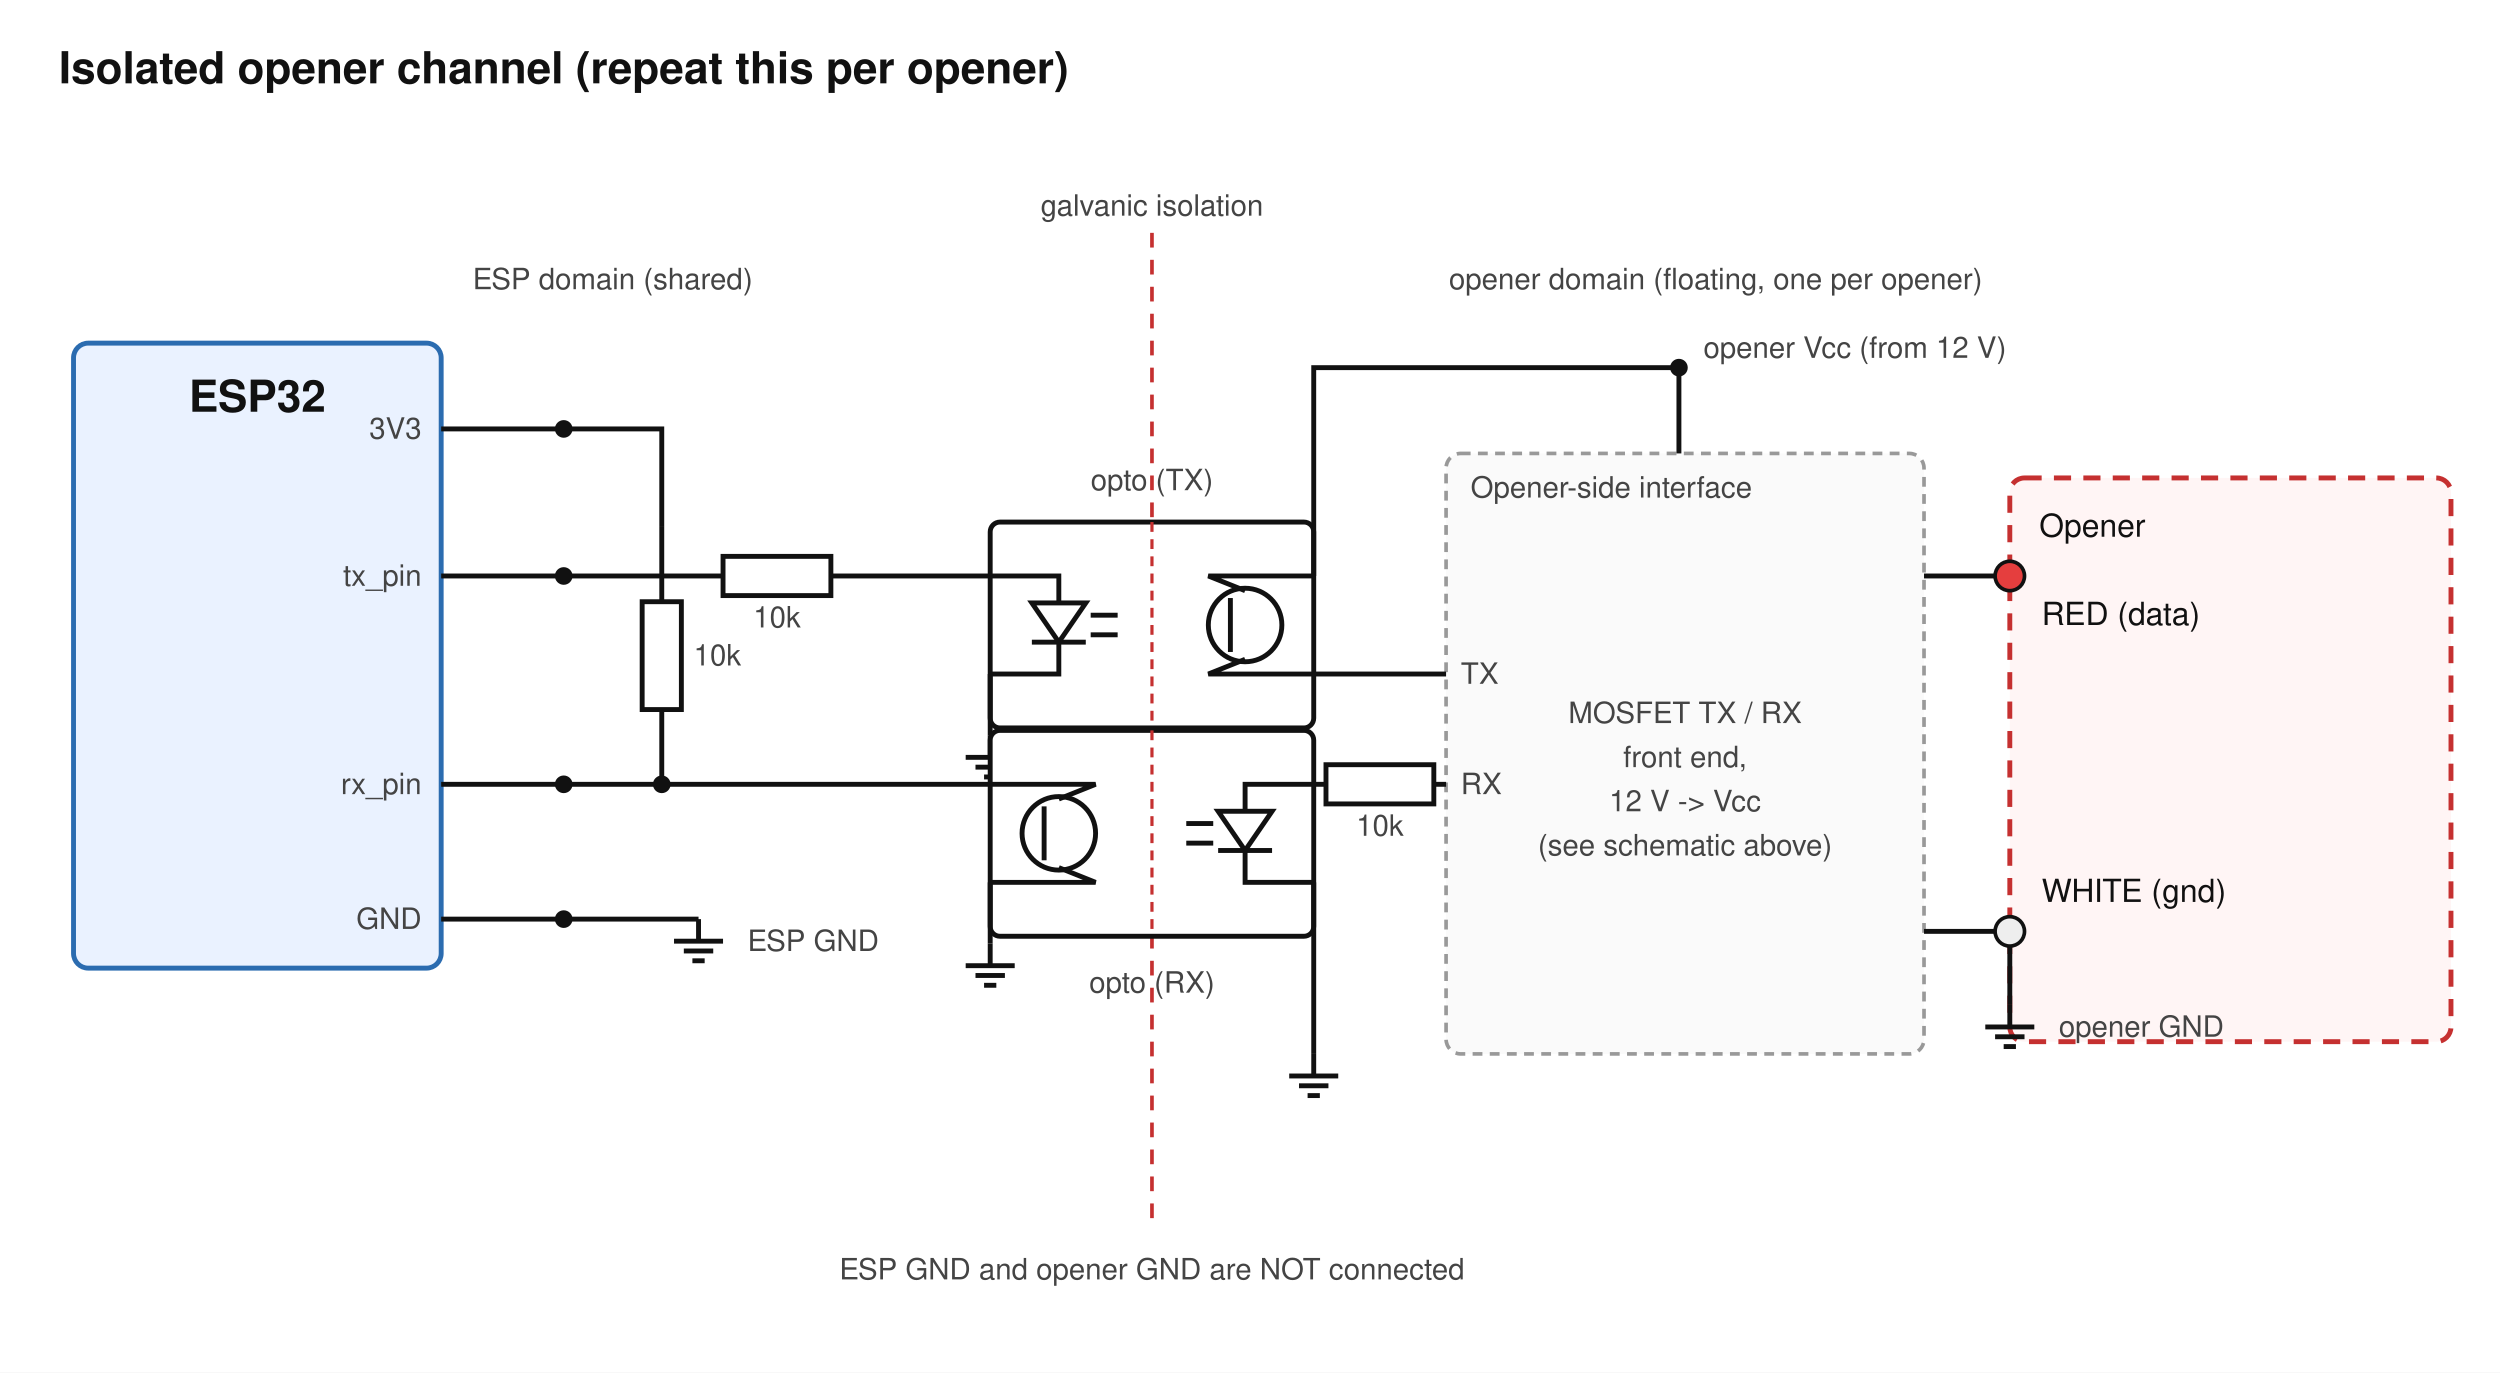
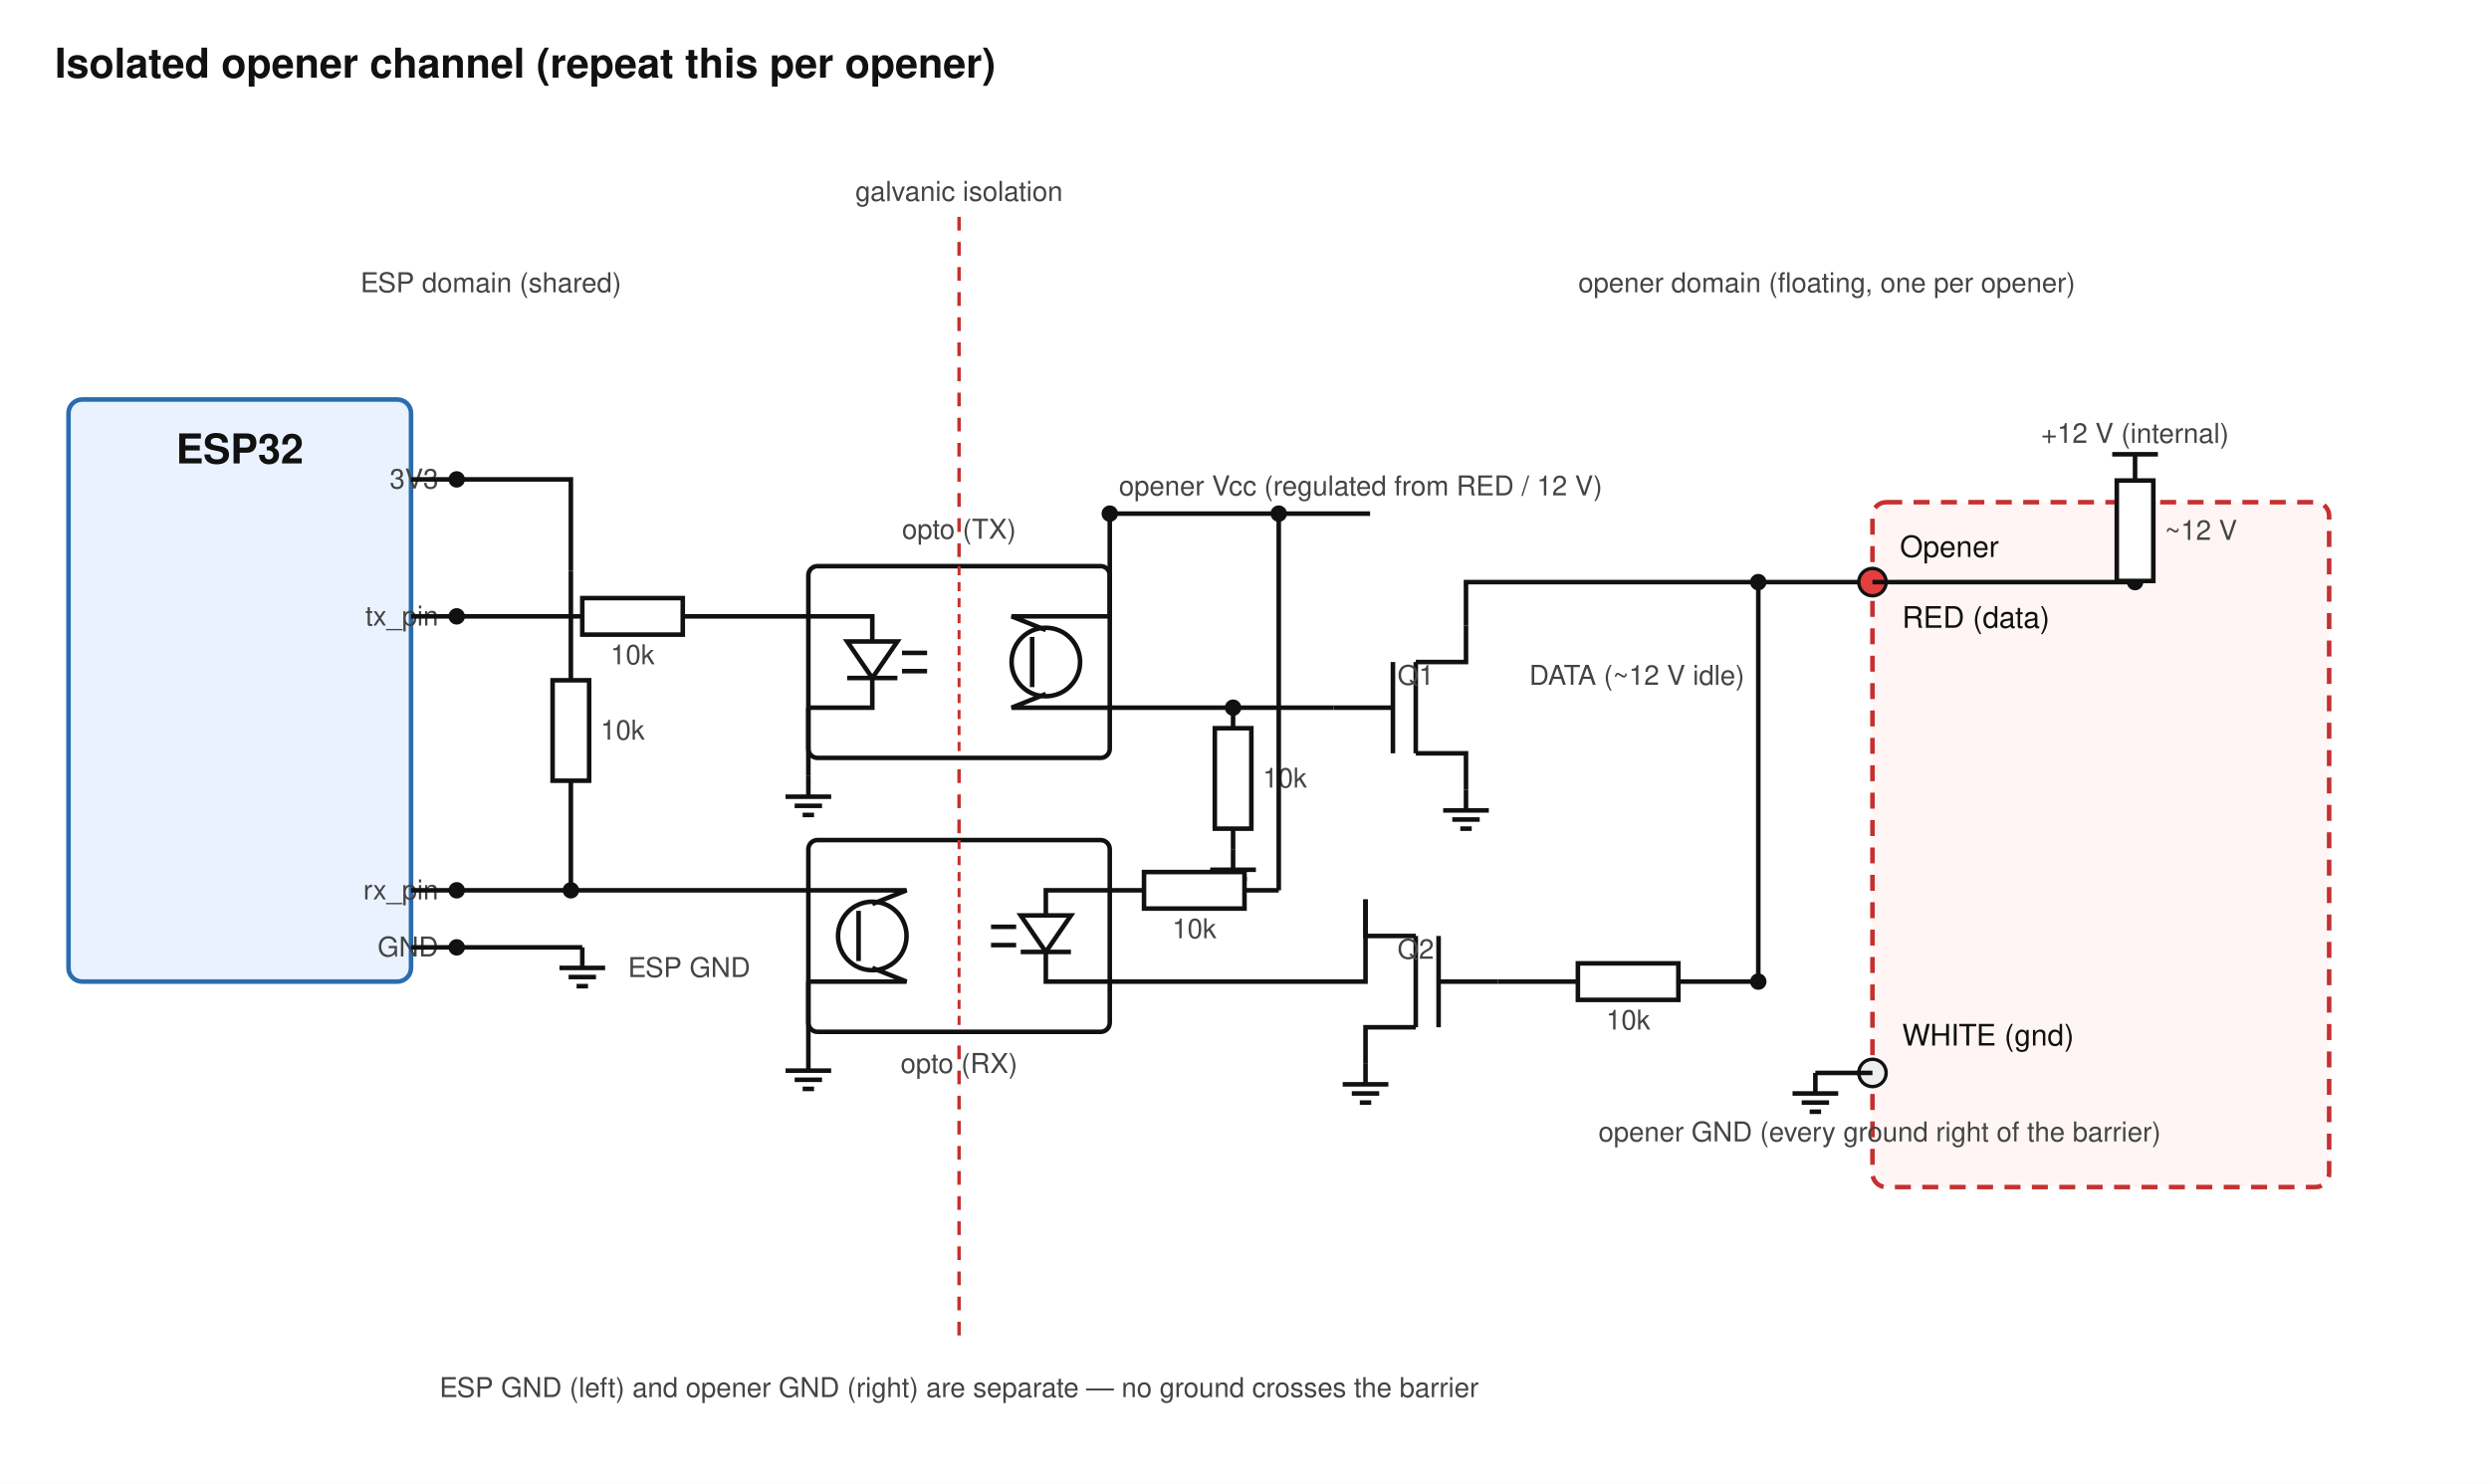
- <svg xmlns="http://www.w3.org/2000/svg" viewBox="0 0 1020 560" font-family="Helvetica,Arial,sans-serif">
+ <svg xmlns="http://www.w3.org/2000/svg" viewBox="0 0 1090 650" font-family="Helvetica,Arial,sans-serif">
  <style>.w{stroke:#111;stroke-width:2;fill:none}.c{stroke:#111;stroke-width:2;fill:#fff}.lbl{font-size:13px;fill:#111}.val{font-size:12px;fill:#444}.big{font-size:18px;font-weight:bold;fill:#111}</style>
-   <rect width="1020" height="560" fill="#fff" />
+   <rect width="1090" height="650" fill="#fff" />
  <text x="24" y="34" class="big" text-anchor="start">Isolated opener channel (repeat this per opener)</text>
-   <line x1="470" y1="95" x2="470" y2="500" stroke="#c53030" stroke-width="1.5" stroke-dasharray="6 5" />
-   <text x="470" y="88" class="val" text-anchor="middle">galvanic isolation</text>
-   <text x="470" y="522" class="val" text-anchor="middle">ESP GND and opener GND are NOT connected</text>
-   <text x="250" y="118" class="val" text-anchor="middle">ESP domain (shared)</text>
-   <text x="700" y="118" class="val" text-anchor="middle">opener domain (floating, one per opener)</text>
-   <rect x="30" y="140" width="150" height="255" rx="6" fill="#eaf2ff" stroke="#2b6cb0" stroke-width="2" />
-   <text x="105" y="168" class="big" text-anchor="middle">ESP32</text>
-   <text x="172" y="179" class="val" text-anchor="end">3V3</text>
-   <polyline class="w" points="180,175 230,175" />
-   <circle cx="230" cy="175" r="3.6" fill="#111" />
-   <text x="172" y="239" class="val" text-anchor="end">tx_pin</text>
-   <polyline class="w" points="180,235 230,235" />
-   <circle cx="230" cy="235" r="3.6" fill="#111" />
-   <text x="172" y="324" class="val" text-anchor="end">rx_pin</text>
-   <polyline class="w" points="180,320 230,320" />
-   <circle cx="230" cy="320" r="3.6" fill="#111" />
-   <text x="172" y="379" class="val" text-anchor="end">GND</text>
-   <polyline class="w" points="180,375 230,375" />
-   <circle cx="230" cy="375" r="3.6" fill="#111" />
-   <polyline class="w" points="230,375 285,375" />
-   <polyline class="w" points="285,375 285,384" />
-   <line class="w" x1="275" y1="384" x2="295" y2="384" />
-   <line class="w" x1="279" y1="388" x2="291" y2="388" />
-   <line class="w" x1="282.5" y1="392" x2="287.5" y2="392" />
-   <text x="305" y="388" class="val" text-anchor="start">ESP GND</text>
-   <polyline class="w" points="230,235 295.0,235" />
-   <polyline class="w" points="339.0,235 404,235" />
-   <rect class="c" x="295.0" y="227" width="44" height="16" />
-   <text x="317.0" y="256" class="val" text-anchor="middle">10k</text>
-   <rect class="c" x="404" y="213" width="132" height="84" rx="4" fill="#fafafa" />
-   <line x1="470" y1="213" x2="470" y2="297" stroke="#c53030" stroke-width="1.3" stroke-dasharray="4 3" />
-   <polyline class="w" points="404,235 432,235 432,246" />
-   <polygon class="c" points="421,246 443,246 432,262" />
-   <line class="w" x1="421" y1="262" x2="443" y2="262" />
-   <polyline class="w" points="432,262 432,275 404,275" />
-   <line class="w" x1="445" y1="251" x2="456" y2="251" />
-   <line class="w" x1="445" y1="259" x2="456" y2="259" />
-   <circle class="c" cx="508" cy="255" r="15" fill="#fff" />
-   <polyline class="w" points="536,235 493,235 508,241" />
-   <polyline class="w" points="536,275 493,275 508,269" />
-   <line class="w" x1="502" y1="244" x2="502" y2="266" />
-   <text x="470" y="200" class="val" text-anchor="middle">opto (TX)</text>
-   <polyline class="w" points="404,275 404,300" />
-   <polyline class="w" points="404,300 404,309" />
-   <line class="w" x1="394" y1="309" x2="414" y2="309" />
-   <line class="w" x1="398" y1="313" x2="410" y2="313" />
-   <line class="w" x1="401.5" y1="317" x2="406.5" y2="317" />
-   <rect class="c" x="404" y="298" width="132" height="84" rx="4" fill="#fafafa" />
-   <line x1="470" y1="298" x2="470" y2="382" stroke="#c53030" stroke-width="1.3" stroke-dasharray="4 3" />
-   <polyline class="w" points="536,320 508,320 508,331" />
-   <polygon class="c" points="497,331 519,331 508,347" />
-   <line class="w" x1="497" y1="347" x2="519" y2="347" />
-   <polyline class="w" points="508,347 508,360 536,360" />
-   <line class="w" x1="495" y1="336" x2="484" y2="336" />
-   <line class="w" x1="495" y1="344" x2="484" y2="344" />
-   <circle class="c" cx="432" cy="340" r="15" fill="#fff" />
-   <polyline class="w" points="404,320 447,320 432,326" />
-   <polyline class="w" points="404,360 447,360 432,354" />
-   <line class="w" x1="426" y1="329" x2="426" y2="351" />
-   <text x="470" y="405" class="val" text-anchor="middle">opto (RX)</text>
-   <polyline class="w" points="404,320 230,320" />
-   <circle cx="270" cy="320" r="3.6" fill="#111" />
-   <polyline class="w" points="270,320 270,245.5" />
-   <polyline class="w" points="270,289.5 270,215" />
-   <rect class="c" x="262" y="245.5" width="16" height="44" />
-   <text x="283" y="271.5" class="val" text-anchor="start">10k</text>
-   <polyline class="w" points="270,215 270,175 230,175" />
-   <polyline class="w" points="404,360 404,385" />
-   <polyline class="w" points="404,385 404,394" />
-   <line class="w" x1="394" y1="394" x2="414" y2="394" />
-   <line class="w" x1="398" y1="398" x2="410" y2="398" />
-   <line class="w" x1="401.5" y1="402" x2="406.5" y2="402" />
-   <rect x="590" y="185" width="195" height="245" rx="6" fill="#fafafa" stroke="#999" stroke-width="1.5" stroke-dasharray="4 3" />
-   <text x="600" y="203" class="val" text-anchor="start">Opener-side interface</text>
-   <text x="687.5" y="295" class="val" text-anchor="middle">MOSFET TX / RX</text>
-   <text x="687.5" y="313" class="val" text-anchor="middle">front end,</text>
-   <text x="687.5" y="331" class="val" text-anchor="middle">12 V -&gt; Vcc</text>
-   <text x="687.5" y="349" class="val" text-anchor="middle">(see schematic above)</text>
-   <polyline class="w" points="536,275 590,275" />
-   <text x="596" y="279" class="val" text-anchor="start">TX</text>
-   <polyline class="w" points="590,320 541.0,320" />
-   <polyline class="w" points="585.0,320 536,320" />
-   <rect class="c" x="541.0" y="312" width="44" height="16" />
-   <text x="563.0" y="341" class="val" text-anchor="middle">10k</text>
-   <text x="596" y="324" class="val" text-anchor="start">RX</text>
-   <polyline class="w" points="685,185 685,150 536,150 536,235" />
-   <circle cx="685" cy="150" r="3.6" fill="#111" />
-   <text x="695" y="146" class="val" text-anchor="start">opener Vcc (from 12 V)</text>
-   <rect x="820" y="195" width="180" height="230" rx="6" fill="#fff5f5" stroke="#c53030" stroke-width="2" stroke-dasharray="7 5" />
-   <text x="832" y="219" class="lbl" text-anchor="start">Opener</text>
-   <polyline class="w" points="785,235 820,235" />
-   <polyline class="w" points="785,380 820,380" />
-   <polyline class="w" points="820,380 820,410" />
-   <polyline class="w" points="820,410 820,419" />
-   <line class="w" x1="810" y1="419" x2="830" y2="419" />
-   <line class="w" x1="814" y1="423" x2="826" y2="423" />
-   <line class="w" x1="817.5" y1="427" x2="822.5" y2="427" />
-   <text x="840" y="423" class="val" text-anchor="start">opener GND</text>
-   <polyline class="w" points="536,360 536,430" />
-   <polyline class="w" points="536,430 536,439" />
-   <line class="w" x1="526" y1="439" x2="546" y2="439" />
-   <line class="w" x1="530" y1="443" x2="542" y2="443" />
-   <line class="w" x1="533.5" y1="447" x2="538.5" y2="447" />
-   <circle cx="820" cy="235" r="6" fill="#e53e3e" stroke="#111" stroke-width="1.5" />
-   <text x="833" y="255" class="lbl" text-anchor="start">RED (data)</text>
-   <circle cx="820" cy="380" r="6" fill="#eeeeee" stroke="#111" stroke-width="1.5" />
-   <text x="833" y="368" class="lbl" text-anchor="start">WHITE (gnd)</text>
+   <line x1="420" y1="95" x2="420" y2="590" stroke="#c53030" stroke-width="1.5" stroke-dasharray="6 5" />
+   <text x="420" y="88" class="val" text-anchor="middle">galvanic isolation</text>
+   <text x="420" y="612" class="val" text-anchor="middle">ESP GND (left) and opener GND (right) are separate — no ground crosses the barrier</text>
+   <text x="215" y="128" class="val" text-anchor="middle">ESP domain (shared)</text>
+   <text x="800" y="128" class="val" text-anchor="middle">opener domain (floating, one per opener)</text>
+   <rect x="30" y="175" width="150" height="255" rx="6" fill="#eaf2ff" stroke="#2b6cb0" stroke-width="2" />
+   <text x="105" y="203" class="big" text-anchor="middle">ESP32</text>
+   <text x="192" y="214" class="val" text-anchor="end">3V3</text>
+   <polyline class="w" points="180,210 200,210" />
+   <circle cx="200" cy="210" r="3.6" fill="#111" />
+   <text x="192" y="274" class="val" text-anchor="end">tx_pin</text>
+   <polyline class="w" points="180,270 200,270" />
+   <circle cx="200" cy="270" r="3.6" fill="#111" />
+   <text x="192" y="394" class="val" text-anchor="end">rx_pin</text>
+   <polyline class="w" points="180,390 200,390" />
+   <circle cx="200" cy="390" r="3.6" fill="#111" />
+   <text x="192" y="419" class="val" text-anchor="end">GND</text>
+   <polyline class="w" points="180,415 200,415" />
+   <circle cx="200" cy="415" r="3.6" fill="#111" />
+   <polyline class="w" points="200,415 255,415" />
+   <polyline class="w" points="255,415 255,424" />
+   <line class="w" x1="245" y1="424" x2="265" y2="424" />
+   <line class="w" x1="249" y1="428" x2="261" y2="428" />
+   <line class="w" x1="252.5" y1="432" x2="257.5" y2="432" />
+   <text x="275" y="428" class="val" text-anchor="start">ESP GND</text>
+   <polyline class="w" points="200,270 255.0,270" />
+   <polyline class="w" points="299.0,270 354,270" />
+   <rect class="c" x="255.0" y="262" width="44" height="16" />
+   <text x="277.0" y="291" class="val" text-anchor="middle">10k</text>
+   <rect class="c" x="354" y="248" width="132" height="84" rx="4" fill="#fafafa" />
+   <line x1="420" y1="248" x2="420" y2="332" stroke="#c53030" stroke-width="1.3" stroke-dasharray="4 3" />
+   <polyline class="w" points="354,270 382,270 382,281" />
+   <polygon class="c" points="371,281 393,281 382,297" />
+   <line class="w" x1="371" y1="297" x2="393" y2="297" />
+   <polyline class="w" points="382,297 382,310 354,310" />
+   <line class="w" x1="395" y1="286" x2="406" y2="286" />
+   <line class="w" x1="395" y1="294" x2="406" y2="294" />
+   <circle class="c" cx="458" cy="290" r="15" fill="#fff" />
+   <polyline class="w" points="486,270 443,270 458,276" />
+   <polyline class="w" points="486,310 443,310 458,304" />
+   <line class="w" x1="452" y1="279" x2="452" y2="301" />
+   <text x="420" y="236" class="val" text-anchor="middle">opto (TX)</text>
+   <polyline class="w" points="354,310 354,340" />
+   <polyline class="w" points="354,340 354,349" />
+   <line class="w" x1="344" y1="349" x2="364" y2="349" />
+   <line class="w" x1="348" y1="353" x2="360" y2="353" />
+   <line class="w" x1="351.5" y1="357" x2="356.5" y2="357" />
+   <rect class="c" x="354" y="368" width="132" height="84" rx="4" fill="#fafafa" />
+   <line x1="420" y1="368" x2="420" y2="452" stroke="#c53030" stroke-width="1.3" stroke-dasharray="4 3" />
+   <polyline class="w" points="486,390 458,390 458,401" />
+   <polygon class="c" points="447,401 469,401 458,417" />
+   <line class="w" x1="447" y1="417" x2="469" y2="417" />
+   <polyline class="w" points="458,417 458,430 486,430" />
+   <line class="w" x1="445" y1="406" x2="434" y2="406" />
+   <line class="w" x1="445" y1="414" x2="434" y2="414" />
+   <circle class="c" cx="382" cy="410" r="15" fill="#fff" />
+   <polyline class="w" points="354,390 397,390 382,396" />
+   <polyline class="w" points="354,430 397,430 382,424" />
+   <line class="w" x1="376" y1="399" x2="376" y2="421" />
+   <text x="420" y="470" class="val" text-anchor="middle">opto (RX)</text>
+   <polyline class="w" points="354,390 200,390" />
+   <circle cx="250" cy="390" r="3.6" fill="#111" />
+   <polyline class="w" points="250,390 250,298.0" />
+   <polyline class="w" points="250,342.0 250,250" />
+   <rect class="c" x="242" y="298.0" width="16" height="44" />
+   <text x="263" y="324.0" class="val" text-anchor="start">10k</text>
+   <polyline class="w" points="250,250 250,210 200,210" />
+   <polyline class="w" points="354,430 354,460" />
+   <polyline class="w" points="354,460 354,469" />
+   <line class="w" x1="344" y1="469" x2="364" y2="469" />
+   <line class="w" x1="348" y1="473" x2="360" y2="473" />
+   <line class="w" x1="351.5" y1="477" x2="356.5" y2="477" />
+   <polyline class="w" points="486,270 486,225 600,225" />
+   <circle cx="486" cy="225" r="3.6" fill="#111" />
+   <text x="490" y="217" class="val" text-anchor="start">opener Vcc (regulated from RED / 12 V)</text>
+   <line class="w" x1="620" y1="290" x2="620" y2="330" />
+   <line class="w" x1="610" y1="290" x2="610" y2="330" />
+   <polyline class="w" points="610,310 584,310" />
+   <polyline class="w" points="620,290 642,290 642,274" />
+   <polyline class="w" points="620,330 642,330 642,346" />
+   <text x="620" y="300" class="val" text-anchor="middle">Q1</text>
+   <polyline class="w" points="486,310 540,310 584,310" />
+   <circle cx="540" cy="310" r="3.6" fill="#111" />
+   <polyline class="w" points="540,310 540,319.0" />
+   <polyline class="w" points="540,363.0 540,372" />
+   <rect class="c" x="532" y="319.0" width="16" height="44" />
+   <text x="553" y="345.0" class="val" text-anchor="start">10k</text>
+   <polyline class="w" points="540,372 540,381" />
+   <line class="w" x1="530" y1="381" x2="550" y2="381" />
+   <line class="w" x1="534" y1="385" x2="546" y2="385" />
+   <line class="w" x1="537.5" y1="389" x2="542.5" y2="389" />
+   <polyline class="w" points="642,274 642,255 770,255" />
+   <polyline class="w" points="642,346 642,355" />
+   <line class="w" x1="632" y1="355" x2="652" y2="355" />
+   <line class="w" x1="636" y1="359" x2="648" y2="359" />
+   <line class="w" x1="639.5" y1="363" x2="644.5" y2="363" />
+   <line class="w" x1="620" y1="410" x2="620" y2="450" />
+   <line class="w" x1="630" y1="410" x2="630" y2="450" />
+   <polyline class="w" points="630,430 656,430" />
+   <polyline class="w" points="620,410 598,410 598,394" />
+   <polyline class="w" points="620,450 598,450 598,466" />
+   <text x="620" y="420" class="val" text-anchor="middle">Q2</text>
+   <polyline class="w" points="656,430 691.0,430" />
+   <polyline class="w" points="735.0,430 770,430" />
+   <rect class="c" x="691.0" y="422" width="44" height="16" />
+   <text x="713.0" y="451" class="val" text-anchor="middle">10k</text>
+   <polyline class="w" points="598,394 598,430 486,430" />
+   <polyline class="w" points="486,390 501.0,390" />
+   <polyline class="w" points="545.0,390 560,390" />
+   <rect class="c" x="501.0" y="382" width="44" height="16" />
+   <text x="523.0" y="411" class="val" text-anchor="middle">10k</text>
+   <polyline class="w" points="560,390 560,225" />
+   <circle cx="560" cy="225" r="3.6" fill="#111" />
+   <polyline class="w" points="598,466 598,475" />
+   <line class="w" x1="588" y1="475" x2="608" y2="475" />
+   <line class="w" x1="592" y1="479" x2="604" y2="479" />
+   <line class="w" x1="595.5" y1="483" x2="600.5" y2="483" />
+   <polyline class="w" points="770,255 770,430" />
+   <circle cx="770" cy="255" r="3.6" fill="#111" />
+   <circle cx="770" cy="430" r="3.6" fill="#111" />
+   <text x="764" y="300" class="val" text-anchor="end">DATA (~12 V idle)</text>
+   <rect x="820" y="220" width="200" height="300" rx="6" fill="#fff5f5" stroke="#c53030" stroke-width="2" stroke-dasharray="7 5" />
+   <text x="832" y="244" class="lbl" text-anchor="start">Opener</text>
+   <polyline class="w" points="770,255 820,255" />
+   <circle cx="820" cy="255" r="6" fill="#e53e3e" stroke="#111" stroke-width="1.5" />
+   <text x="833" y="275" class="lbl" text-anchor="start">RED (data)</text>
+   <polyline class="w" points="820,255 935,255" />
+   <circle cx="935" cy="255" r="3.6" fill="#111" />
+   <polyline class="w" points="935,255 935,210.5" />
+   <polyline class="w" points="935,254.5 935,210" />
+   <rect class="c" x="927" y="210.5" width="16" height="44" />
+   <text x="948" y="236.5" class="val" text-anchor="start">~12 V</text>
+   <polyline class="w" points="935,210 935,199" />
+   <line class="w" x1="925" y1="199" x2="945" y2="199" />
+   <text x="935" y="194" class="val" text-anchor="middle">+12 V (internal)</text>
+   <circle cx="820" cy="470" r="6" fill="#eeeeee" stroke="#111" stroke-width="1.5" />
+   <text x="833" y="458" class="lbl" text-anchor="start">WHITE (gnd)</text>
+   <polyline class="w" points="820,470 795,470" />
+   <polyline class="w" points="795,470 795,479" />
+   <line class="w" x1="785" y1="479" x2="805" y2="479" />
+   <line class="w" x1="789" y1="483" x2="801" y2="483" />
+   <line class="w" x1="792.5" y1="487" x2="797.5" y2="487" />
+   <text x="700" y="500" class="val" text-anchor="start">opener GND (every ground right of the barrier)</text>
</svg>
